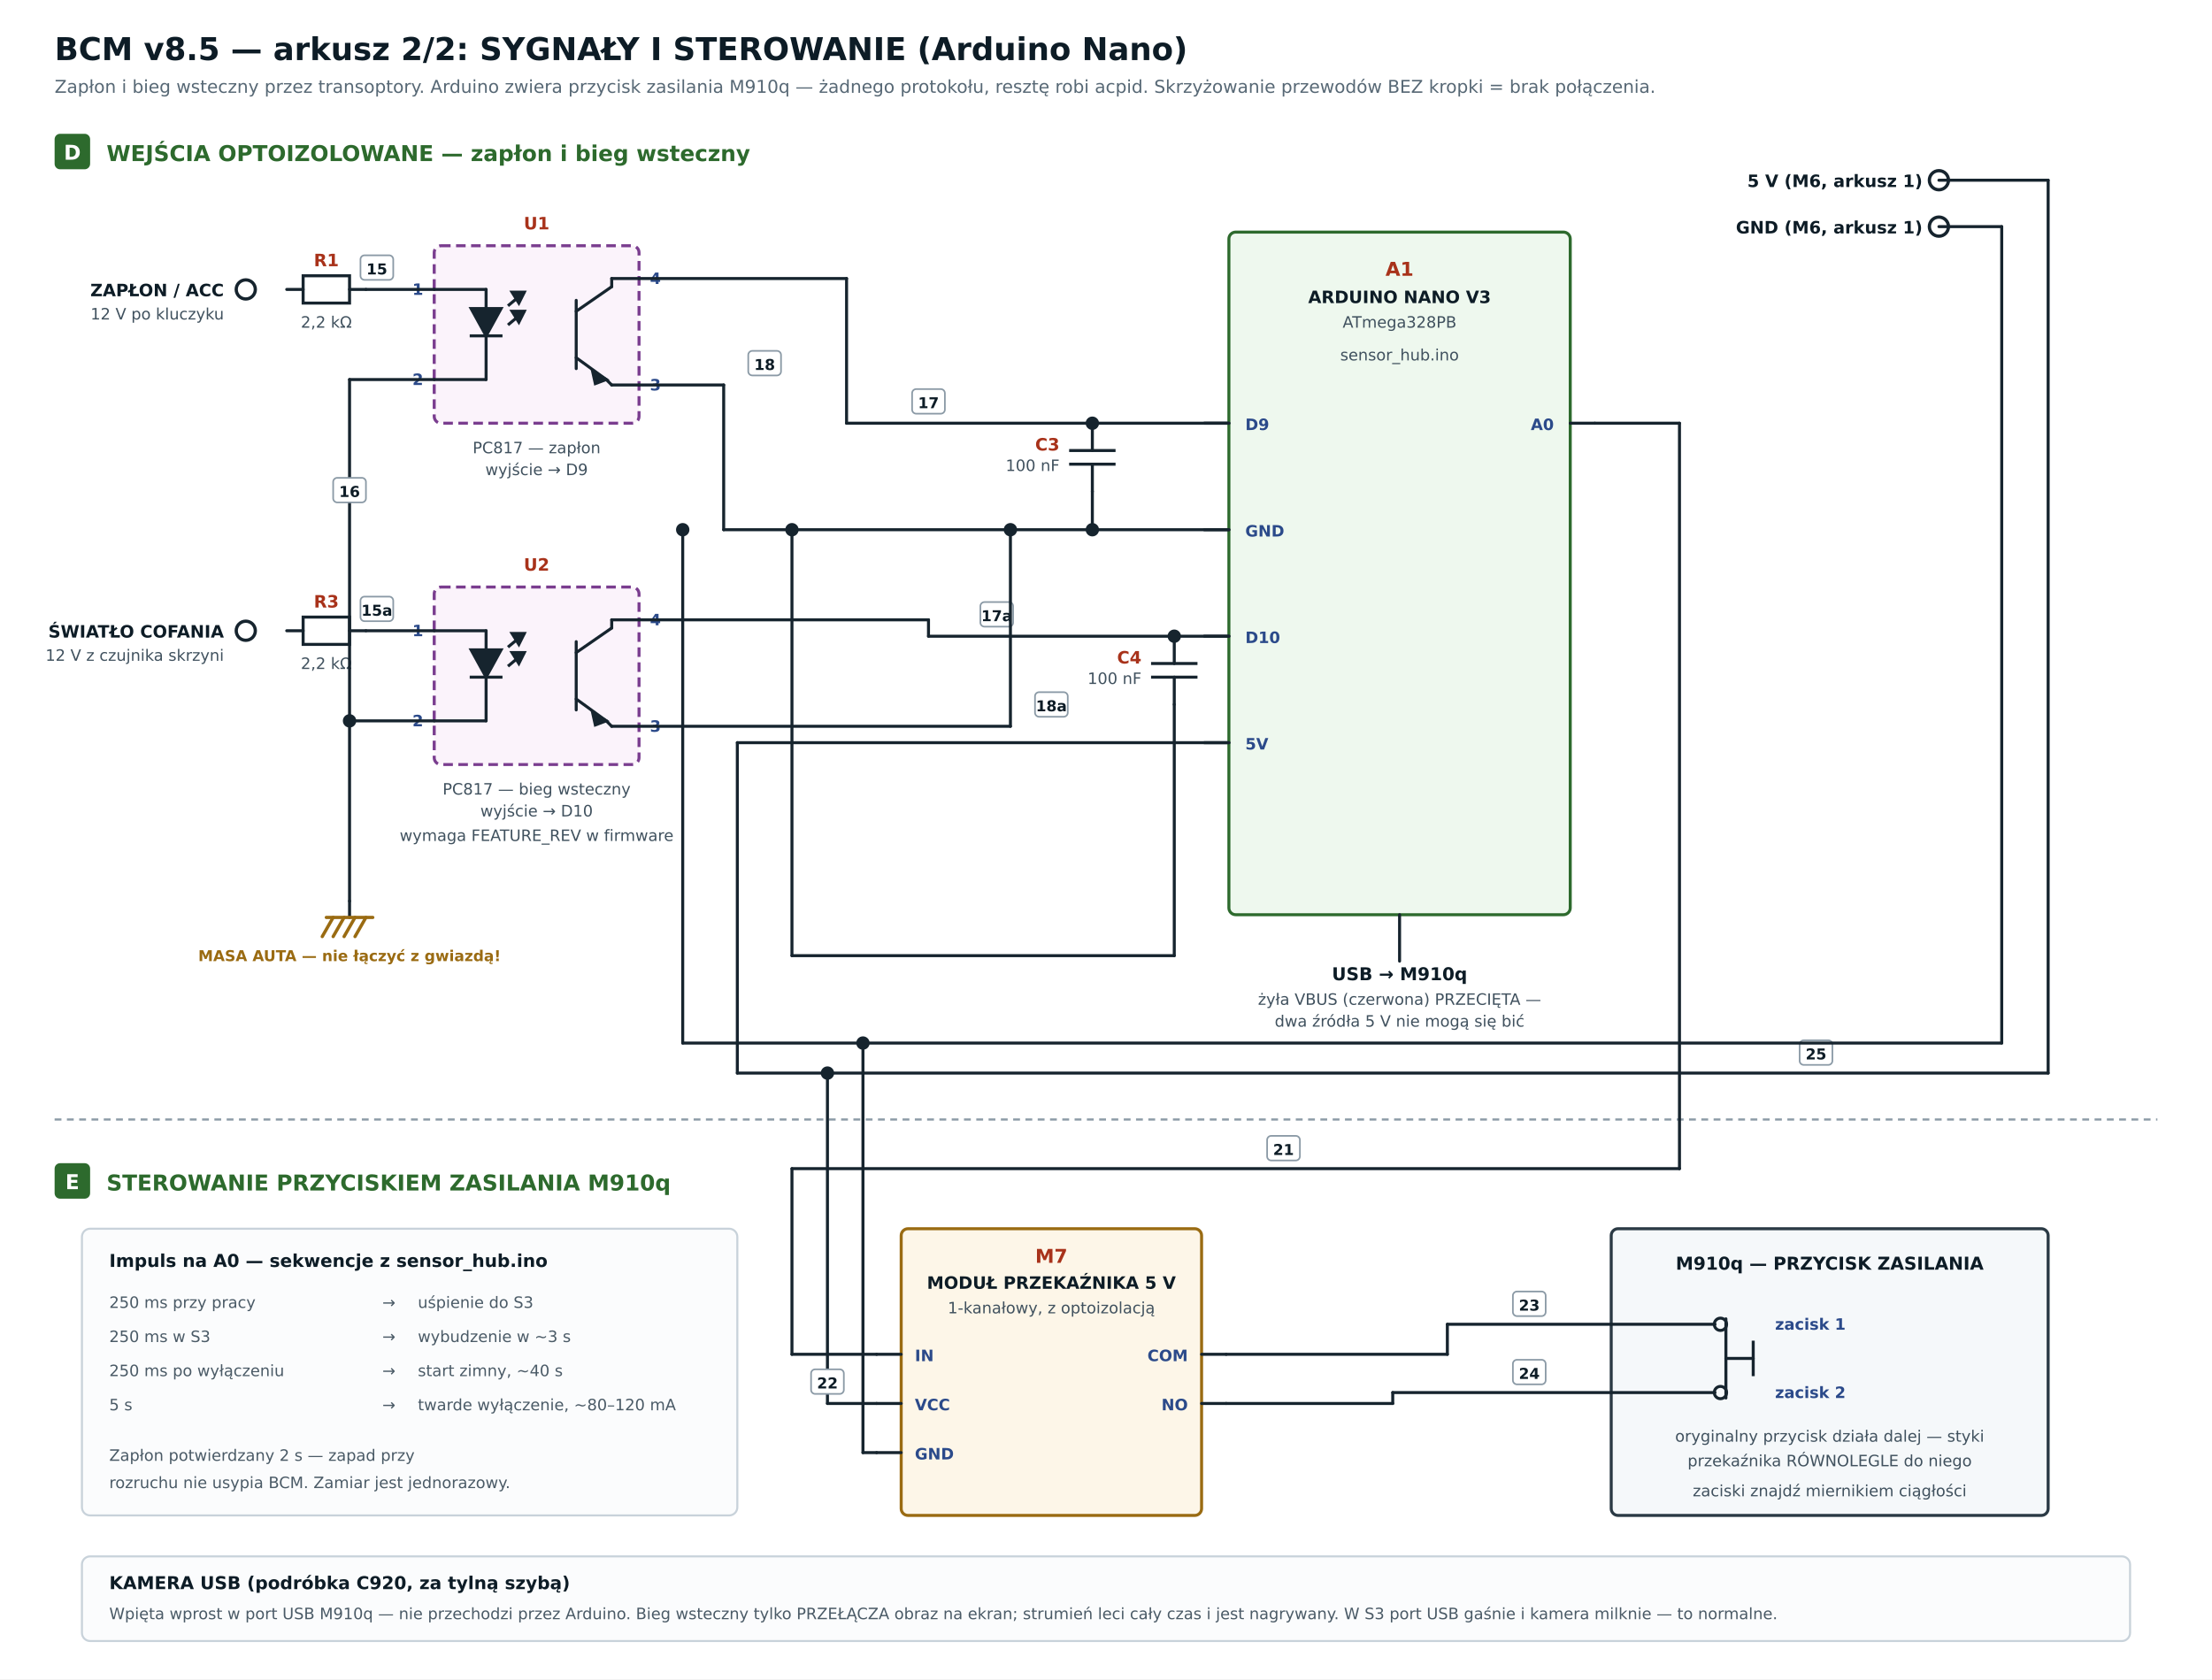
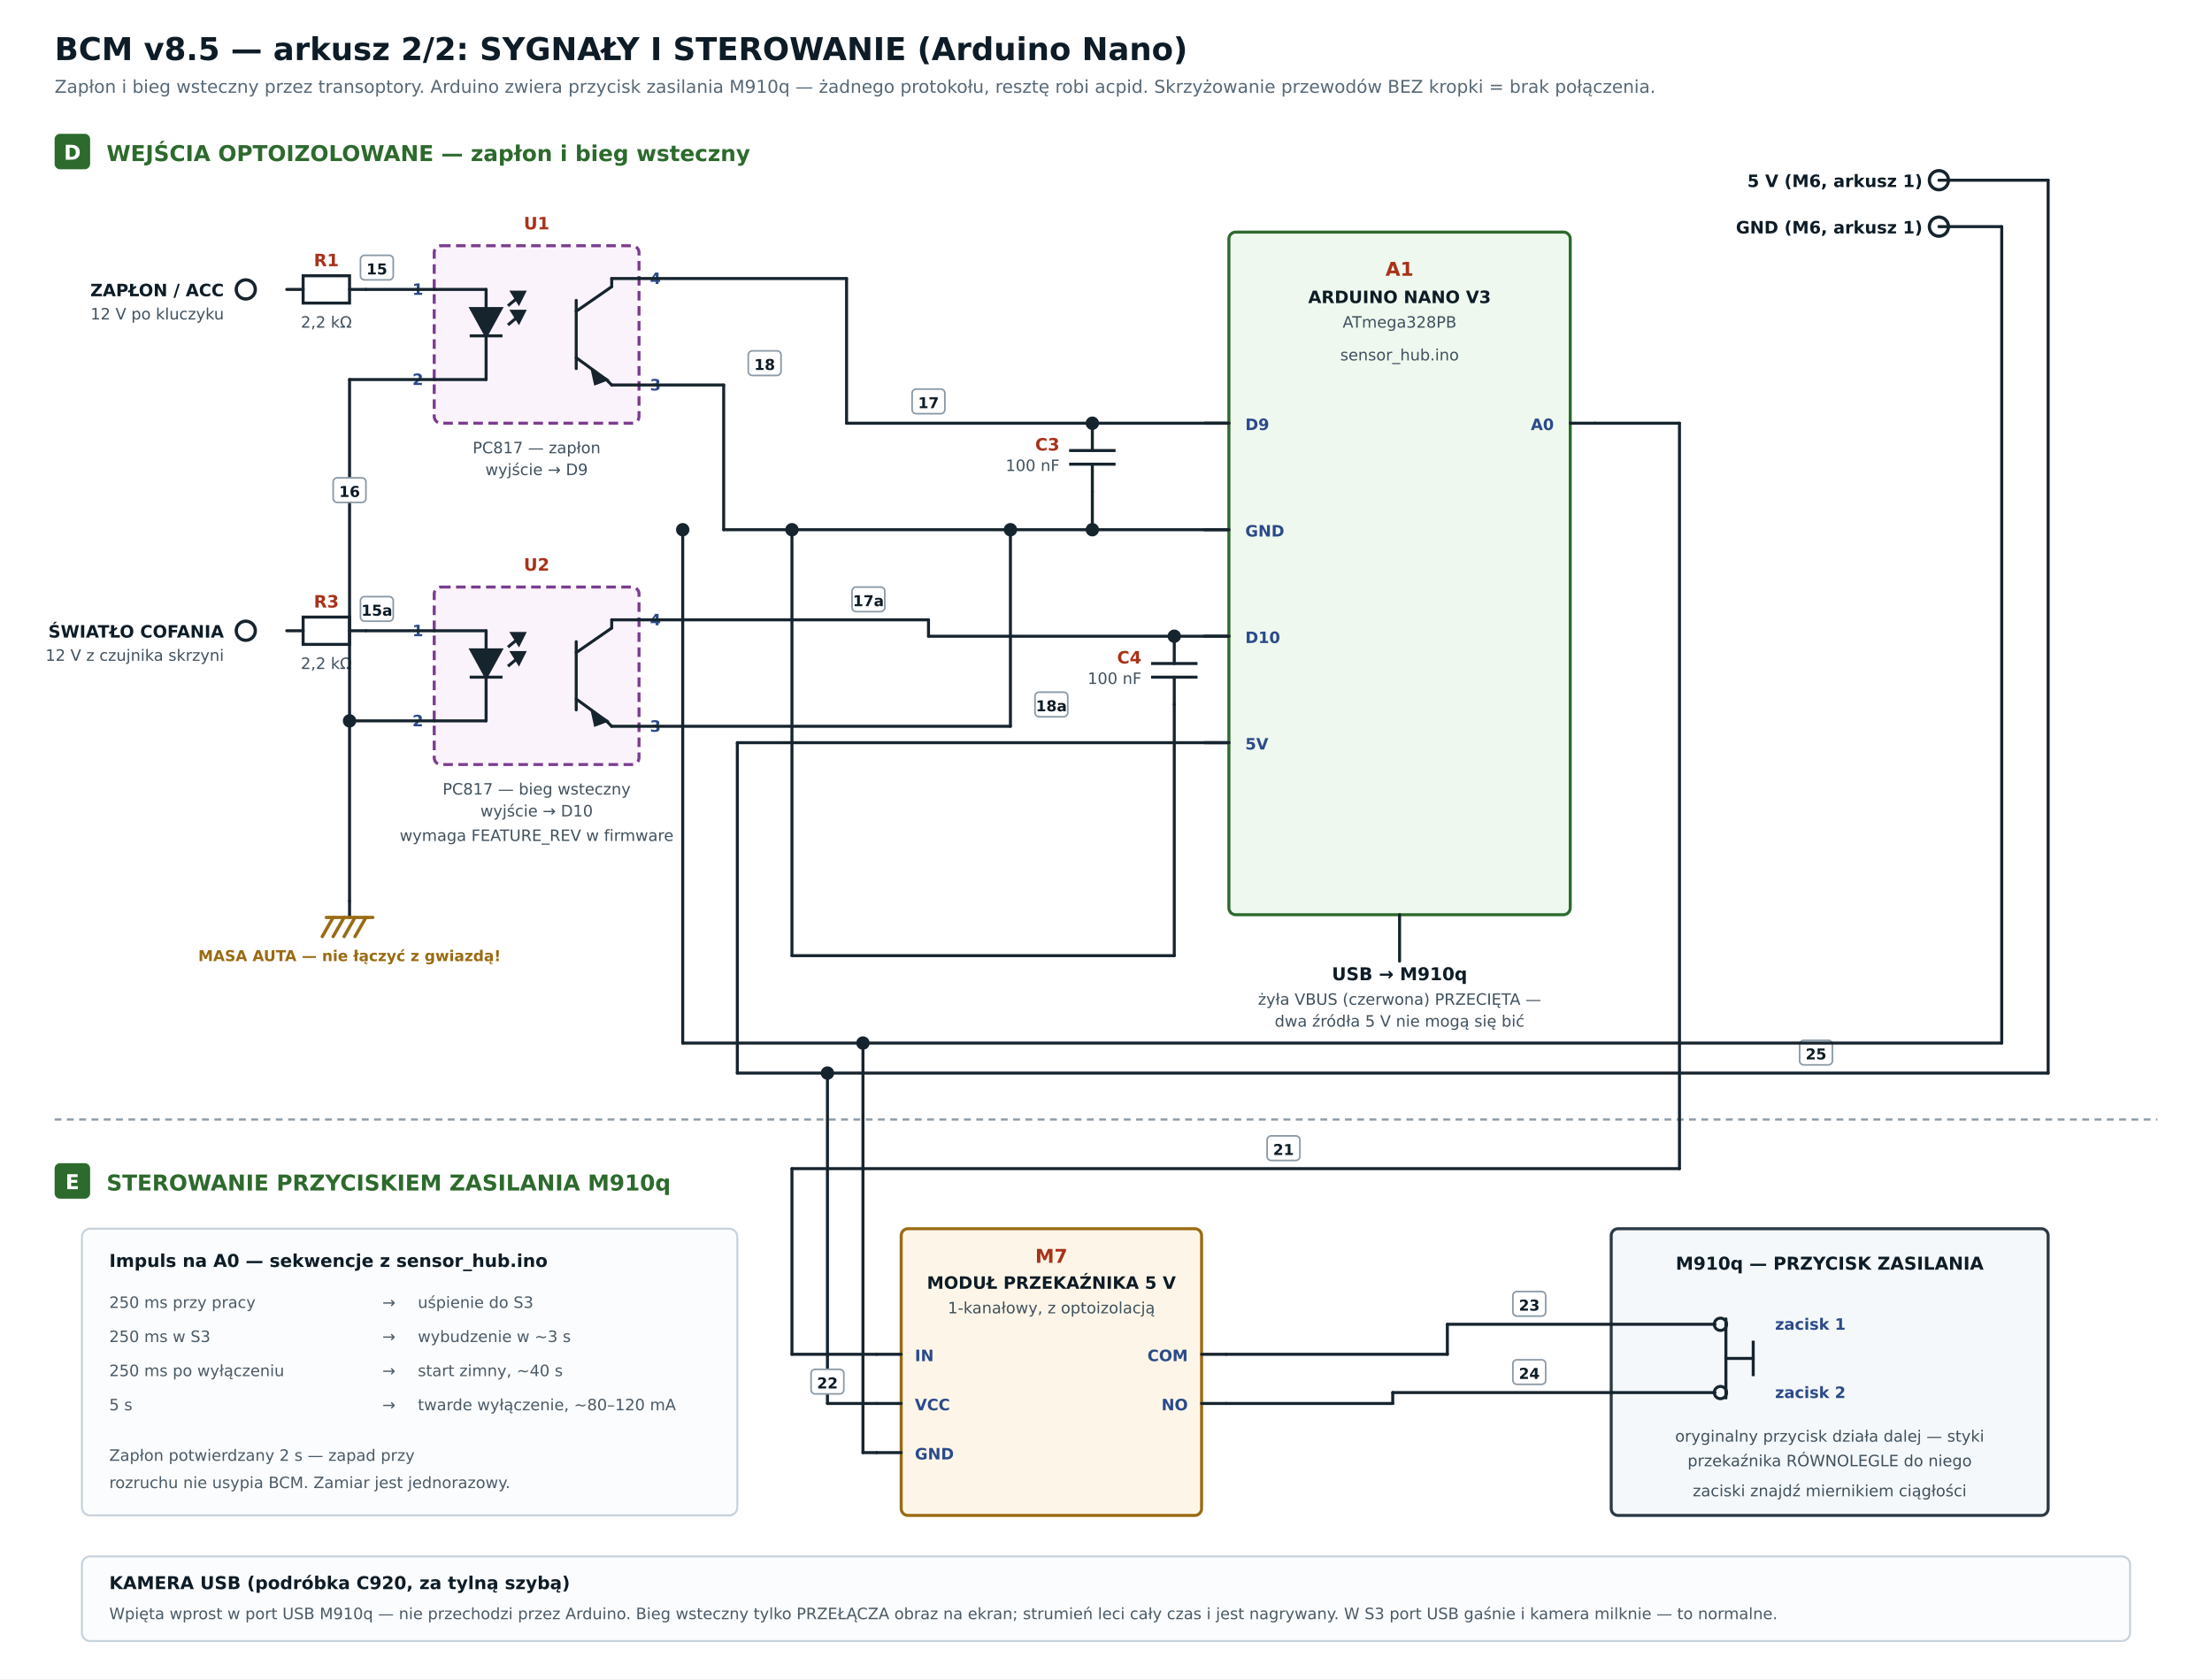
<svg xmlns="http://www.w3.org/2000/svg" width="1620" height="1230" viewBox="0 0 1620 1230" font-family="DejaVu Sans, Verdana, sans-serif">
  <style>
 .bg{fill:#ffffff}
 .w{stroke:#16242e;stroke-width:2.2;fill:none;stroke-linecap:round}
 .wp{stroke:#c0392b;stroke-width:2.8;fill:none;stroke-linecap:round}
 .wg{stroke:#3d4f5c;stroke-width:2.4;fill:none;stroke-linecap:round}
 .wo{stroke:#9a6b12;stroke-width:2.4;fill:none;stroke-linecap:round}
 .wd{stroke:#8b9aa6;stroke-width:1.6;fill:none;stroke-dasharray:5 4}
 .sym{stroke:#16242e;stroke-width:2.2;fill:none}
 .symf{stroke:#16242e;stroke-width:2.2;fill:#16242e}
 .blk{fill:#f5f8fa;stroke:#2b3a45;stroke-width:2.2;rx:5}
 .blkm{fill:#eef4fa;stroke:#2b4a8a;stroke-width:2.2;rx:5}
 .blkr{fill:#fdf6e8;stroke:#9a6b12;stroke-width:2.2;rx:5}
 .blkc{fill:#eef8ee;stroke:#2d6a2d;stroke-width:2.2;rx:5}
 .opto{fill:#fbf3fb;stroke:#7a3d8f;stroke-width:2.2;rx:5;stroke-dasharray:7 4}
 .dash{fill:none;stroke:#7a3d8f;stroke-width:2;rx:5;stroke-dasharray:7 4}
 .term{fill:#ffffff;stroke:#16242e;stroke-width:2.4}
 .note{fill:#fbfcfd;stroke:#c8d2da;stroke-width:1.5;rx:6}
 .sectb{fill:#2d6a2d;rx:4}
 .ttl{font-size:23px;font-weight:bold;fill:#0d1c26}
 .sub{font-size:13px;fill:#576875}
 .sec{font-size:16px;font-weight:bold;fill:#2d6a2d}
 .sn{font-size:15px;font-weight:bold;fill:#ffffff;text-anchor:middle}
 .r{font-size:12.5px;font-weight:bold;fill:#a8321a}
 .rc{font-size:12.5px;font-weight:bold;fill:#a8321a;text-anchor:middle}
 .re{font-size:12.5px;font-weight:bold;fill:#a8321a;text-anchor:end}
 .v{font-size:11.5px;fill:#40515e}
 .vc{font-size:11.5px;fill:#40515e;text-anchor:middle}
 .ve{font-size:11.5px;fill:#40515e;text-anchor:end}
 .vb{font-size:14px;font-weight:bold;fill:#16242e;text-anchor:middle}
 .lbl{font-size:11.5px;fill:#33424e}
 .lbb{font-size:13px;font-weight:bold;fill:#0d1c26;text-anchor:middle}
 .pin{font-size:11.5px;font-weight:bold;fill:#2b4a8a}
 .pine{font-size:11.5px;font-weight:bold;fill:#2b4a8a;text-anchor:end}
 .pinc{font-size:11.5px;font-weight:bold;fill:#2b4a8a;text-anchor:middle}
 .mref{font-size:14px;font-weight:bold;fill:#a8321a;text-anchor:middle}
 .mname{font-size:12.5px;font-weight:bold;fill:#0d1c26;text-anchor:middle}
 .te{font-size:12.5px;font-weight:bold;fill:#0d1c26;text-anchor:end}
 .gl{font-size:11px;font-weight:bold;fill:#3d4f5c;text-anchor:middle}
 .go{font-size:11px;font-weight:bold;fill:#9a6b12;text-anchor:middle}
 .nh{font-size:13px;font-weight:bold;fill:#0d1c26}
 .nt{font-size:11.5px;fill:#4a5a66}
 .wn{font-size:11px;font-weight:bold;fill:#0d1c26;text-anchor:middle}
 .wnb{fill:#ffffff;stroke:#8b9aa6;stroke-width:1.2;rx:3}
+  .ldr{stroke:#7d8c99;stroke-width:1.3;fill:none}
+  .ldrf{fill:#7d8c99;stroke:none}
</style>
  <rect class="bg" x="0" y="0" width="1620" height="1230" />
  <text class="ttl" x="40" y="44">BCM v8.5 — arkusz 2/2: SYGNAŁY I STEROWANIE (Arduino Nano)</text>
  <text class="sub" x="40" y="68">Zapłon i bieg wsteczny przez transoptory. Arduino zwiera przycisk zasilania M910q — żadnego protokołu, resztę robi acpid. Skrzyżowanie przewodów BEZ kropki = brak połączenia.</text>
  <rect class="sectb" x="40" y="98" width="26" height="26" />
  <text class="sn" x="53" y="117">D</text>
  <text class="sec" x="78" y="118">WEJŚCIA OPTOIZOLOWANE — zapłon i bieg wsteczny</text>
  <circle class="term" cx="180" cy="212" r="7" />
  <text class="te" x="164" y="217">ZAPŁON / ACC</text>
  <text class="ve" x="164" y="234">12 V po kluczyku</text>
  <line class="w" x1="210" y1="212" x2="222" y2="212" />
  <rect class="sym" x="222" y="202" width="34" height="20" fill="#fff" />
  <line class="w" x1="256" y1="212" x2="268" y2="212" />
  <text class="rc" x="239" y="195">R1</text>
  <text class="vc" x="239" y="240">2,2 kΩ</text>
  <rect class="wnb" x="264" y="187" width="24" height="18" />
  <text class="wn" x="276" y="201">15</text>
  <rect class="opto" x="318" y="180" width="150" height="130" />
  <text class="rc" x="393" y="168">U1</text>
  <text class="vc" x="393" y="332">PC817 — zapłon</text>
  <line class="w" x1="318" y1="212" x2="356" y2="212" />
  <line class="w" x1="356" y1="212" x2="356" y2="226" />
  <polygon class="symf" points="345,226 367,226 356,246" />
  <line class="sym" x1="344" y1="246" x2="368" y2="246" />
  <line class="w" x1="356" y1="246" x2="356" y2="278" />
  <line class="w" x1="356" y1="278" x2="318" y2="278" />
  <line class="sym" x1="372" y1="224" x2="384" y2="214" />
  <polygon class="symf" points="384,214 375,214 380,222" />
  <line class="sym" x1="372" y1="238" x2="384" y2="228" />
  <polygon class="symf" points="384,228 375,228 380,236" />
  <text class="pine" x="310" y="216">1</text>
  <text class="pine" x="310" y="282">2</text>
  <line class="w" x1="422" y1="220" x2="422" y2="270" />
  <line class="w" x1="422" y1="228" x2="448" y2="210" />
  <line class="w" x1="422" y1="262" x2="444" y2="278" />
  <polygon class="symf" points="444,278 434,272 436,281" />
  <line class="w" x1="448" y1="210" x2="448" y2="204" />
  <line class="w" x1="448" y1="204" x2="468" y2="204" />
  <line class="w" x1="444" y1="278" x2="448" y2="282" />
  <line class="w" x1="448" y1="282" x2="468" y2="282" />
  <text class="pin" x="476" y="208">4</text>
  <text class="pin" x="476" y="286">3</text>
  <text class="vc" x="393" y="348">wyjście → D9</text>
  <line class="w" x1="268" y1="212" x2="318" y2="212" />
  <circle class="term" cx="180" cy="462" r="7" />
  <text class="te" x="164" y="467">ŚWIATŁO COFANIA</text>
  <text class="ve" x="164" y="484">12 V z czujnika skrzyni</text>
  <line class="w" x1="210" y1="462" x2="222" y2="462" />
  <rect class="sym" x="222" y="452" width="34" height="20" fill="#fff" />
  <line class="w" x1="256" y1="462" x2="268" y2="462" />
  <text class="rc" x="239" y="445">R3</text>
  <text class="vc" x="239" y="490">2,2 kΩ</text>
  <rect class="wnb" x="264" y="437" width="24" height="18" />
  <text class="wn" x="276" y="451">15a</text>
  <rect class="opto" x="318" y="430" width="150" height="130" />
  <text class="rc" x="393" y="418">U2</text>
  <text class="vc" x="393" y="582">PC817 — bieg wsteczny</text>
  <line class="w" x1="318" y1="462" x2="356" y2="462" />
  <line class="w" x1="356" y1="462" x2="356" y2="476" />
  <polygon class="symf" points="345,476 367,476 356,496" />
  <line class="sym" x1="344" y1="496" x2="368" y2="496" />
  <line class="w" x1="356" y1="496" x2="356" y2="528" />
  <line class="w" x1="356" y1="528" x2="318" y2="528" />
  <line class="sym" x1="372" y1="474" x2="384" y2="464" />
  <polygon class="symf" points="384,464 375,464 380,472" />
  <line class="sym" x1="372" y1="488" x2="384" y2="478" />
  <polygon class="symf" points="384,478 375,478 380,486" />
  <text class="pine" x="310" y="466">1</text>
  <text class="pine" x="310" y="532">2</text>
  <line class="w" x1="422" y1="470" x2="422" y2="520" />
  <line class="w" x1="422" y1="478" x2="448" y2="460" />
  <line class="w" x1="422" y1="512" x2="444" y2="528" />
  <polygon class="symf" points="444,528 434,522 436,531" />
  <line class="w" x1="448" y1="460" x2="448" y2="454" />
  <line class="w" x1="448" y1="454" x2="468" y2="454" />
  <line class="w" x1="444" y1="528" x2="448" y2="532" />
  <line class="w" x1="448" y1="532" x2="468" y2="532" />
  <text class="pin" x="476" y="458">4</text>
  <text class="pin" x="476" y="536">3</text>
  <text class="vc" x="393" y="598">wyjście → D10</text>
  <text class="vc" x="393" y="616">wymaga FEATURE_REV w firmware</text>
  <line class="w" x1="268" y1="462" x2="318" y2="462" />
  <line class="w" x1="318" y1="278" x2="256" y2="278" />
  <line class="w" x1="256" y1="278" x2="256" y2="528" />
  <line class="w" x1="318" y1="528" x2="256" y2="528" />
  <circle class="symf" cx="256" cy="528" r="3.8" />
  <line class="w" x1="256" y1="528" x2="256" y2="660" />
  <rect class="wnb" x="244" y="350" width="24" height="18" />
  <text class="wn" x="256" y="364">16</text>
  <line class="w" x1="256" y1="660" x2="256" y2="672" />
  <line class="wo" x1="239" y1="672" x2="273" y2="672" />
  <line class="wo" x1="244" y1="672" x2="236" y2="686" />
  <line class="wo" x1="252" y1="672" x2="244" y2="686" />
  <line class="wo" x1="260" y1="672" x2="252" y2="686" />
  <line class="wo" x1="268" y1="672" x2="260" y2="686" />
  <text class="go" x="256" y="704">MASA AUTA — nie łączyć z gwiazdą!</text>
  <rect class="blkc" x="900" y="170" width="250" height="500" />
  <text class="mref" x="1025" y="202">A1</text>
  <text class="mname" x="1025" y="222">ARDUINO NANO V3</text>
  <text class="vc" x="1025" y="240">ATmega328PB</text>
  <text class="vc" x="1025" y="264">sensor_hub.ino</text>
  <line class="w" x1="882" y1="310" x2="900" y2="310" />
  <text class="pin" x="912" y="315">D9</text>
  <line class="w" x1="882" y1="388" x2="900" y2="388" />
  <text class="pin" x="912" y="393">GND</text>
  <line class="w" x1="882" y1="466" x2="900" y2="466" />
  <text class="pin" x="912" y="471">D10</text>
  <line class="w" x1="882" y1="544" x2="900" y2="544" />
  <text class="pin" x="912" y="549">5V</text>
  <line class="w" x1="1150" y1="310" x2="1168" y2="310" />
  <text class="pine" x="1138" y="315">A0</text>
  <line class="w" x1="1025" y1="670" x2="1025" y2="704" />
  <text class="lbb" x="1025" y="718">USB → M910q</text>
  <text class="vc" x="1025" y="736">żyła VBUS (czerwona) PRZECIĘTA —</text>
  <text class="vc" x="1025" y="752">dwa źródła 5 V nie mogą się bić</text>
  <line class="w" x1="468" y1="204" x2="620" y2="204" />
  <line class="w" x1="620" y1="204" x2="620" y2="310" />
  <line class="w" x1="620" y1="310" x2="900" y2="310" />
  <rect class="wnb" x="668" y="285" width="24" height="18" />
  <text class="wn" x="680" y="299">17</text>
  <line class="w" x1="468" y1="282" x2="530" y2="282" />
  <line class="w" x1="530" y1="282" x2="530" y2="388" />
  <line class="w" x1="530" y1="388" x2="900" y2="388" />
  <rect class="wnb" x="548" y="257" width="24" height="18" />
  <text class="wn" x="560" y="271">18</text>
  <line class="w" x1="468" y1="454" x2="680" y2="454" />
  <line class="w" x1="680" y1="454" x2="680" y2="466" />
  <line class="w" x1="680" y1="466" x2="900" y2="466" />
-   <rect class="wnb" x="718" y="441" width="24" height="18" />
-   <text class="wn" x="730" y="455">17a</text>
+   <rect class="wnb" x="624" y="430" width="24" height="18" />
+   <text class="wn" x="636" y="444">17a</text>
  <line class="w" x1="468" y1="532" x2="740" y2="532" />
  <line class="w" x1="740" y1="532" x2="740" y2="388" />
  <circle class="symf" cx="740" cy="388" r="3.8" />
  <rect class="wnb" x="758" y="507" width="24" height="18" />
  <text class="wn" x="770" y="521">18a</text>
  <circle class="symf" cx="800" cy="310" r="3.8" />
  <line class="w" x1="800" y1="310" x2="800" y2="330" />
  <line class="sym" x1="783" y1="330" x2="817" y2="330" />
  <line class="sym" x1="783" y1="340" x2="817" y2="340" />
  <line class="w" x1="800" y1="340" x2="800" y2="360" />
  <text class="re" x="776" y="330">C3</text>
  <text class="ve" x="776" y="345">100 nF</text>
  <line class="w" x1="800" y1="360" x2="800" y2="388" />
  <circle class="symf" cx="800" cy="388" r="3.8" />
  <circle class="symf" cx="860" cy="466" r="3.8" />
  <line class="w" x1="860" y1="466" x2="860" y2="486" />
  <line class="sym" x1="843" y1="486" x2="877" y2="486" />
  <line class="sym" x1="843" y1="496" x2="877" y2="496" />
  <line class="w" x1="860" y1="496" x2="860" y2="516" />
  <text class="re" x="836" y="486">C4</text>
  <text class="ve" x="836" y="501">100 nF</text>
  <line class="w" x1="860" y1="516" x2="860" y2="700" />
  <line class="w" x1="860" y1="700" x2="580" y2="700" />
  <line class="w" x1="580" y1="700" x2="580" y2="388" />
  <circle class="symf" cx="580" cy="388" r="3.8" />
  <circle class="term" cx="1420" cy="132" r="7" />
  <text class="te" x="1404" y="137" />
  <text class="te" x="1408" y="137">5 V   (M6, arkusz 1)</text>
  <circle class="term" cx="1420" cy="166" r="7" />
  <text class="te" x="1404" y="171" />
  <text class="te" x="1408" y="171">GND  (M6, arkusz 1)</text>
  <line class="w" x1="1420" y1="132" x2="1500" y2="132" />
  <line class="w" x1="1500" y1="132" x2="1500" y2="786" />
  <line class="w" x1="1500" y1="786" x2="540" y2="786" />
  <line class="w" x1="540" y1="786" x2="540" y2="544" />
  <line class="w" x1="540" y1="544" x2="900" y2="544" />
  <rect class="wnb" x="1318" y="762" width="24" height="18" />
  <text class="wn" x="1330" y="776">25</text>
  <line class="w" x1="1420" y1="166" x2="1466" y2="166" />
  <line class="w" x1="1466" y1="166" x2="1466" y2="764" />
  <line class="w" x1="1466" y1="764" x2="500" y2="764" />
  <line class="w" x1="500" y1="764" x2="500" y2="388" />
  <circle class="symf" cx="500" cy="388" r="3.8" />
  <line class="wd" x1="40" y1="820" x2="1580" y2="820" />
  <rect class="sectb" x="40" y="852" width="26" height="26" />
  <text class="sn" x="53" y="871">E</text>
  <text class="sec" x="78" y="872">STEROWANIE PRZYCISKIEM ZASILANIA M910q</text>
  <rect class="blkr" x="660" y="900" width="220" height="210" />
  <text class="mref" x="770.0" y="925">M7</text>
  <text class="mname" x="770.0" y="944">MODUŁ PRZEKAŹNIKA 5 V</text>
  <text class="vc" x="770.0" y="962">1-kanałowy, z optoizolacją</text>
  <line class="w" x1="642" y1="992" x2="660" y2="992" />
  <text class="pin" x="670" y="997">IN</text>
  <line class="w" x1="642" y1="1028" x2="660" y2="1028" />
  <text class="pin" x="670" y="1033">VCC</text>
  <line class="w" x1="642" y1="1064" x2="660" y2="1064" />
  <text class="pin" x="670" y="1069">GND</text>
  <line class="w" x1="880" y1="992" x2="898" y2="992" />
  <text class="pine" x="870" y="997">COM</text>
  <line class="w" x1="880" y1="1028" x2="898" y2="1028" />
  <text class="pine" x="870" y="1033">NO</text>
  <line class="w" x1="1168" y1="310" x2="1230" y2="310" />
  <line class="w" x1="1230" y1="310" x2="1230" y2="856" />
  <line class="w" x1="1230" y1="856" x2="580" y2="856" />
  <line class="w" x1="580" y1="856" x2="580" y2="992" />
  <line class="w" x1="580" y1="992" x2="642" y2="992" />
  <rect class="wnb" x="928" y="832" width="24" height="18" />
  <text class="wn" x="940" y="846">21</text>
  <circle class="symf" cx="606" cy="786" r="3.8" />
  <line class="w" x1="606" y1="786" x2="606" y2="1028" />
  <line class="w" x1="606" y1="1028" x2="642" y2="1028" />
  <rect class="wnb" x="594" y="1003" width="24" height="18" />
  <text class="wn" x="606" y="1017">22</text>
  <circle class="symf" cx="632" cy="764" r="3.8" />
  <line class="w" x1="632" y1="764" x2="632" y2="1064" />
  <line class="w" x1="632" y1="1064" x2="642" y2="1064" />
  <rect class="blk" x="1180" y="900" width="320" height="210" />
  <text class="lbb" x="1340" y="930">M910q — PRZYCISK ZASILANIA</text>
  <line class="w" x1="1180" y1="970" x2="1256" y2="970" />
  <circle class="sym" cx="1260" cy="970" r="4.5" fill="#fff" />
  <circle class="sym" cx="1260" cy="1020" r="4.5" fill="#fff" />
  <line class="w" x1="1180" y1="1020" x2="1256" y2="1020" />
  <line class="w" x1="1264" y1="966" x2="1264" y2="1024" />
  <line class="w" x1="1264" y1="995" x2="1284" y2="995" />
  <line class="sym" x1="1284" y1="982" x2="1284" y2="1008" />
  <text class="pin" x="1300" y="974">zacisk 1</text>
  <text class="pin" x="1300" y="1024">zacisk 2</text>
  <text class="vc" x="1340" y="1056">oryginalny przycisk działa dalej — styki</text>
  <text class="vc" x="1340" y="1074">przekaźnika RÓWNOLEGLE do niego</text>
  <text class="vc" x="1340" y="1096">zaciski znajdź miernikiem ciągłości</text>
  <line class="w" x1="898" y1="992" x2="1060" y2="992" />
  <line class="w" x1="1060" y1="992" x2="1060" y2="970" />
  <line class="w" x1="1060" y1="970" x2="1180" y2="970" />
  <rect class="wnb" x="1108" y="946" width="24" height="18" />
  <text class="wn" x="1120" y="960">23</text>
  <line class="w" x1="898" y1="1028" x2="1020" y2="1028" />
  <line class="w" x1="1020" y1="1028" x2="1020" y2="1020" />
  <line class="w" x1="1020" y1="1020" x2="1180" y2="1020" />
  <rect class="wnb" x="1108" y="996" width="24" height="18" />
  <text class="wn" x="1120" y="1010">24</text>
  <rect class="note" x="60" y="900" width="480" height="210" />
  <text class="nh" x="80" y="928">Impuls na A0 — sekwencje z sensor_hub.ino</text>
  <text class="nt" x="80" y="958">250 ms przy pracy</text>
  <text class="nt" x="280" y="958">→</text>
  <text class="nt" x="306" y="958">uśpienie do S3</text>
  <text class="nt" x="80" y="983">250 ms w S3</text>
  <text class="nt" x="280" y="983">→</text>
  <text class="nt" x="306" y="983">wybudzenie w ~3 s</text>
  <text class="nt" x="80" y="1008">250 ms po wyłączeniu</text>
  <text class="nt" x="280" y="1008">→</text>
  <text class="nt" x="306" y="1008">start zimny, ~40 s</text>
  <text class="nt" x="80" y="1033">5 s</text>
  <text class="nt" x="280" y="1033">→</text>
  <text class="nt" x="306" y="1033">twarde wyłączenie, ~80–120 mA</text>
  <text class="nt" x="80" y="1070">Zapłon potwierdzany 2 s — zapad przy</text>
  <text class="nt" x="80" y="1090">rozruchu nie usypia BCM. Zamiar jest jednorazowy.</text>
  <rect class="note" x="60" y="1140" width="1500" height="62" />
  <text class="nh" x="80" y="1164">KAMERA USB (podróbka C920, za tylną szybą)</text>
  <text class="nt" x="80" y="1186">Wpięta wprost w port USB M910q — nie przechodzi przez Arduino. Bieg wsteczny tylko PRZEŁĄCZA obraz na ekran; strumień leci cały czas i jest nagrywany. W S3 port USB gaśnie i kamera milknie — to normalne.</text>
</svg>
